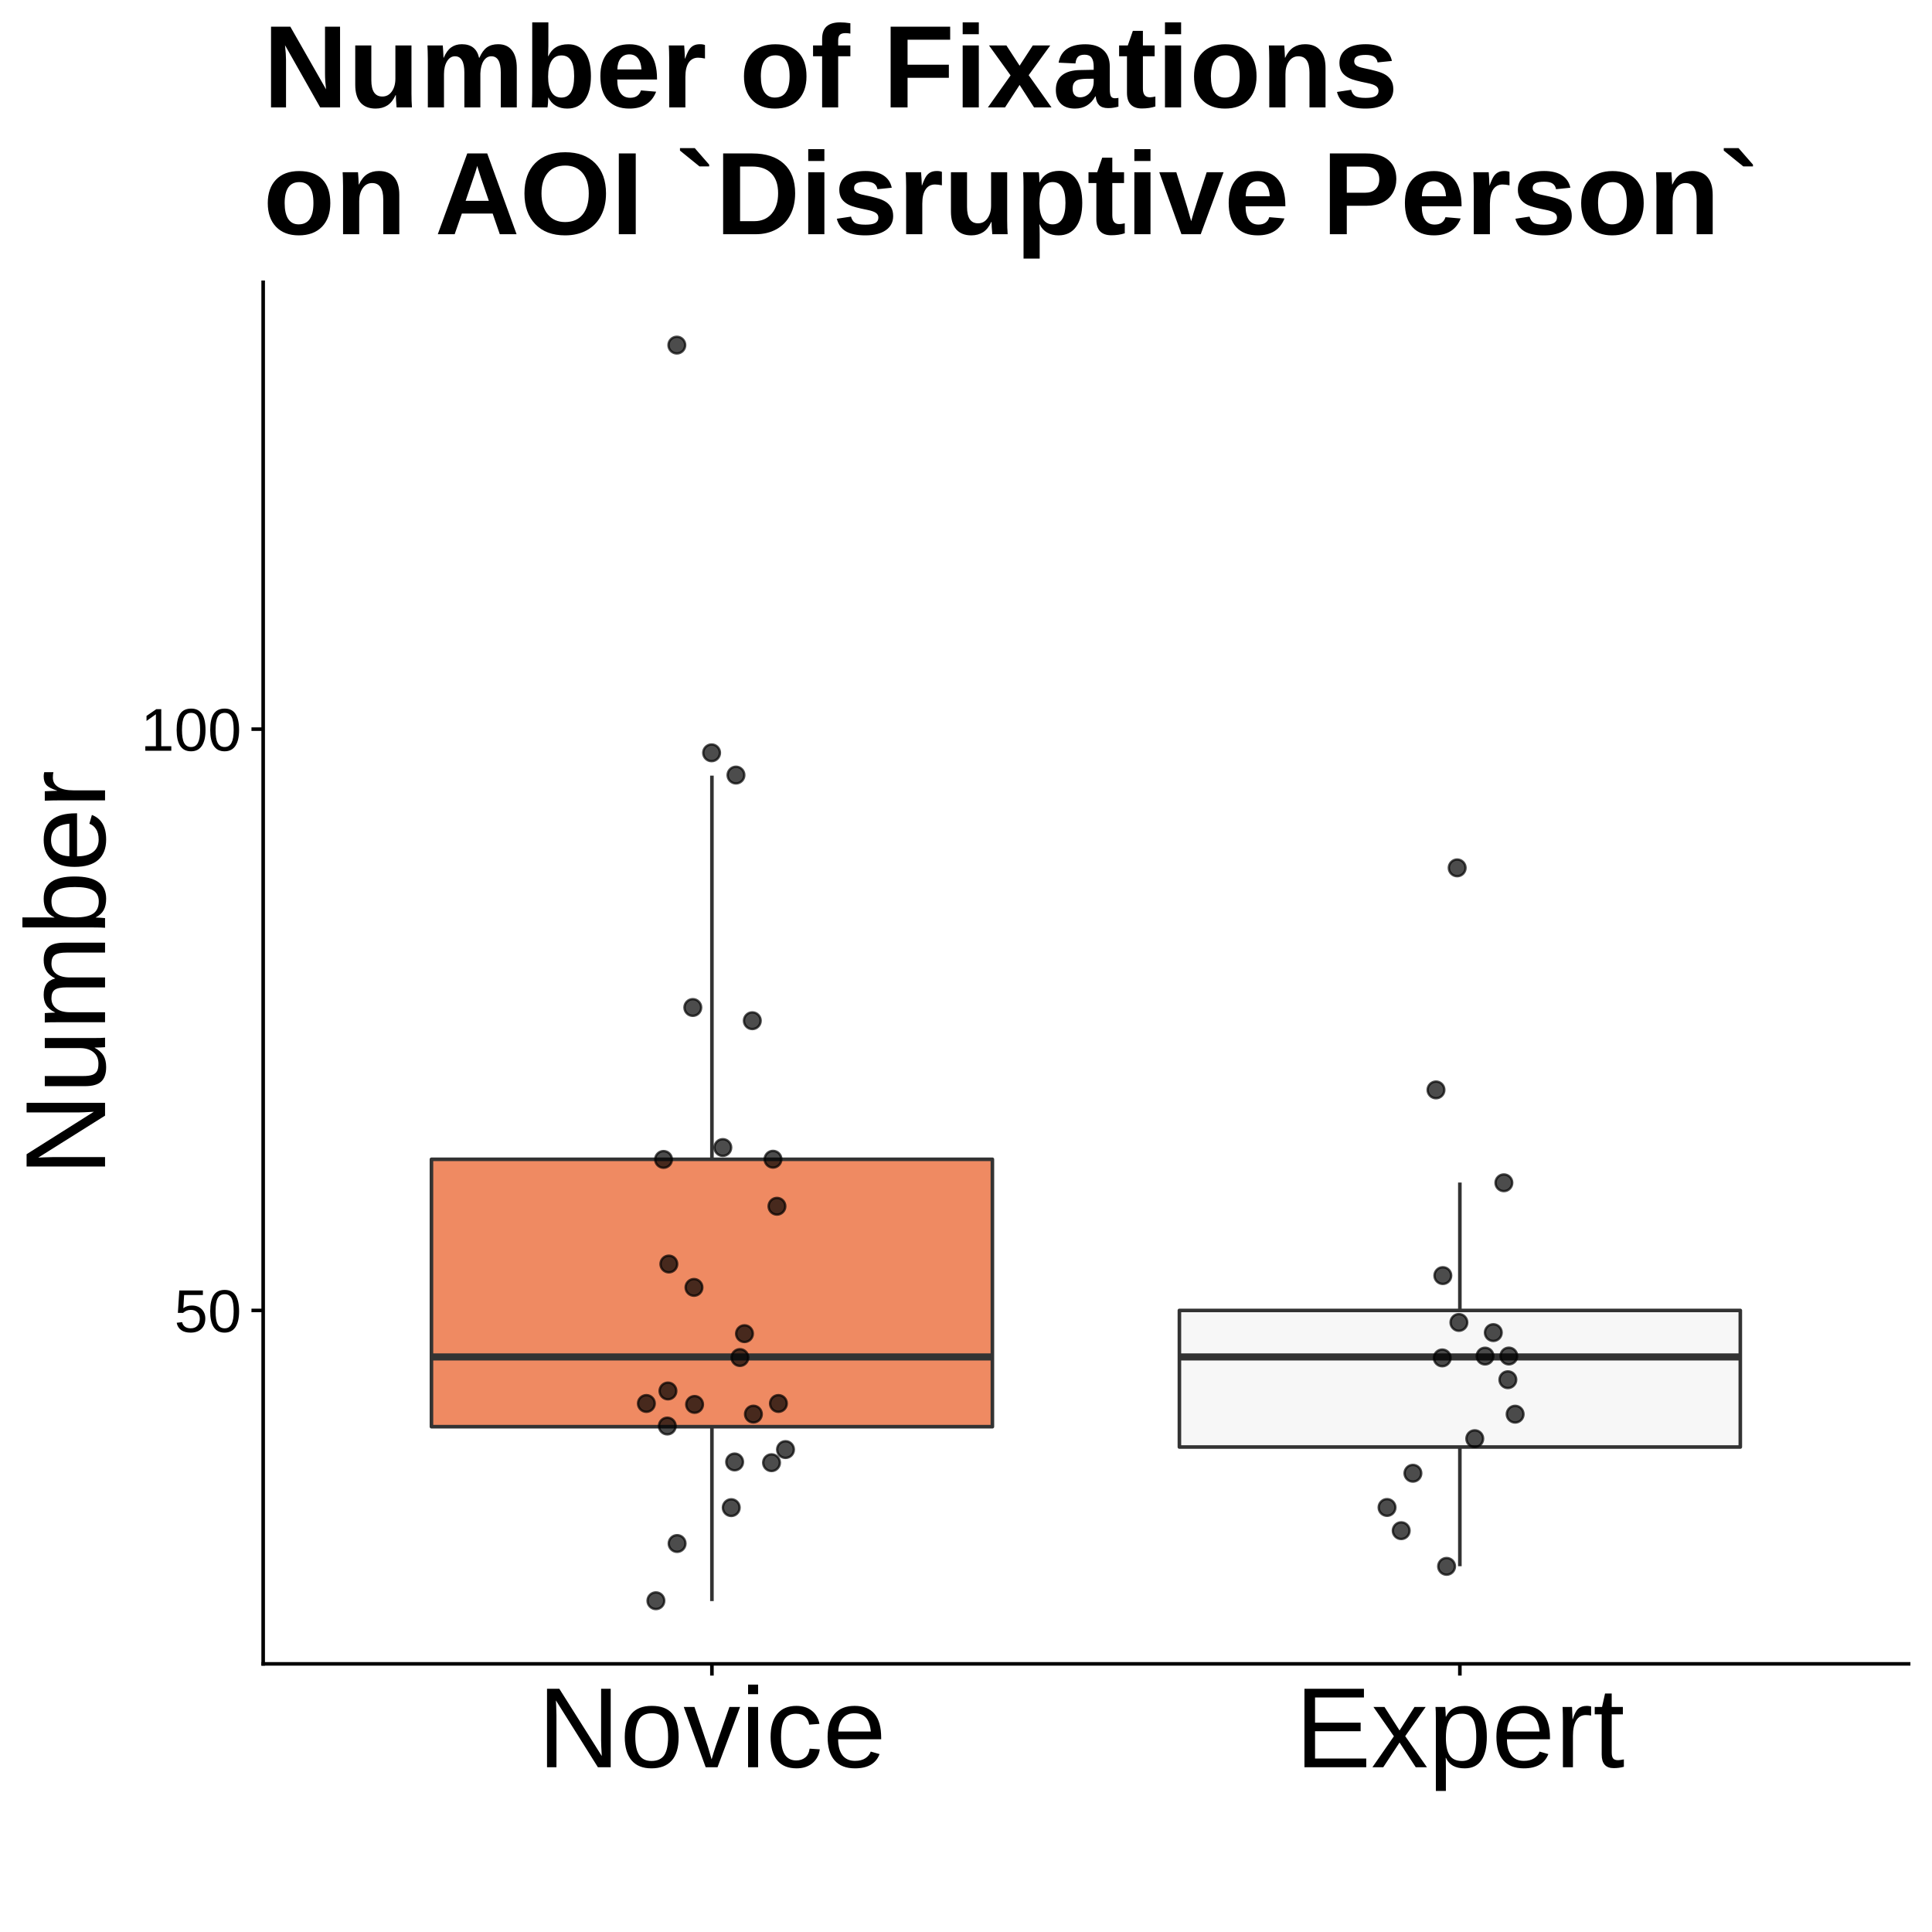
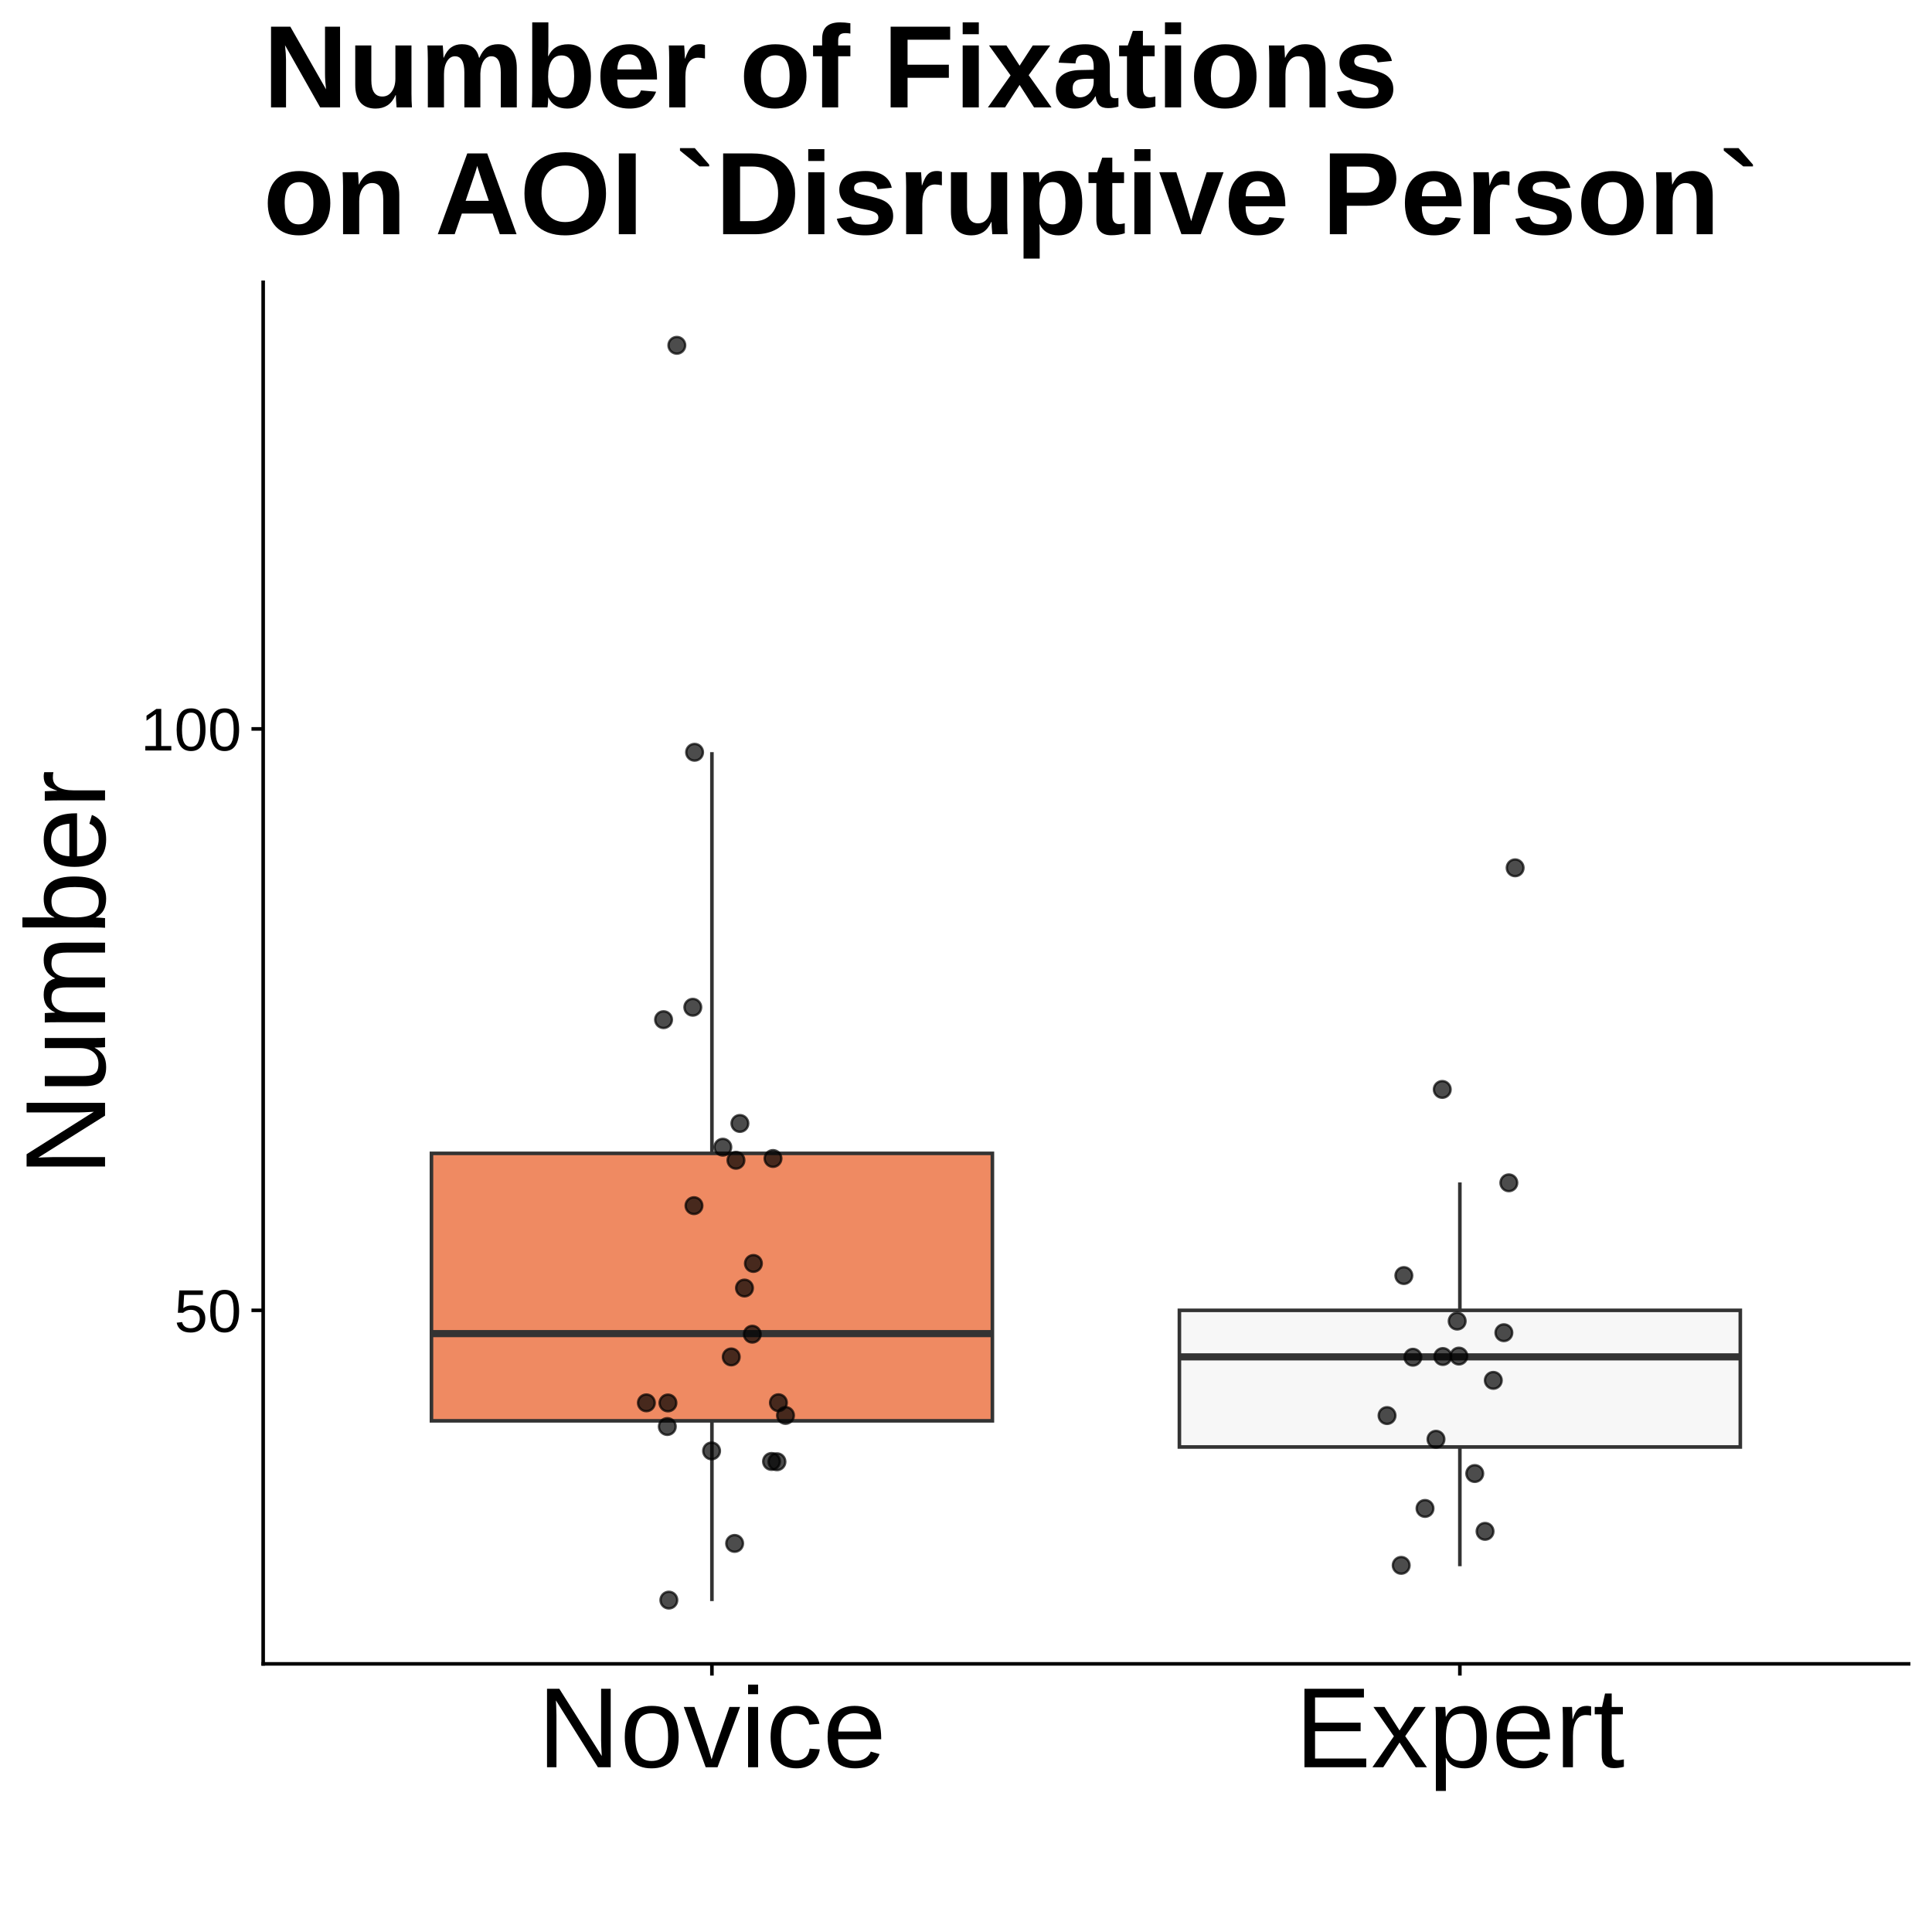
<svg xmlns="http://www.w3.org/2000/svg" class="svglite" width="576.00pt" height="576.00pt" viewBox="0 0 576.00 576.00">
  <defs>
    <style type="text/css">
    .svglite line, .svglite polyline, .svglite polygon, .svglite path, .svglite rect, .svglite circle {
      fill: none;
      stroke: #000000;
      stroke-linecap: round;
      stroke-linejoin: round;
      stroke-miterlimit: 10.00;
    }
    .svglite text {
      white-space: pre;
    }
  </style>
  </defs>
  <rect width="100%" height="100%" style="stroke: none; fill: none;" />
  <defs>
    <clipPath id="cpMC4wMHw1NzYuMDB8MC4wMHw1NzYuMDA=">
      <rect x="0.00" y="0.00" width="576.00" height="576.00" />
    </clipPath>
  </defs>
  <g clip-path="url(#cpMC4wMHw1NzYuMDB8MC4wMHw1NzYuMDA=)">
</g>
  <defs>
    <clipPath id="cpNzguNDZ8NTY5LjAzfDg0LjE3fDQ5Ni4wNg==">
      <rect x="78.46" y="84.17" width="490.57" height="411.89" />
    </clipPath>
  </defs>
  <g clip-path="url(#cpNzguNDZ8NTY5LjAzfDg0LjE3fDQ5Ni4wNg==)">
-     <line x1="212.25" y1="345.63" x2="212.25" y2="231.24" style="stroke-width: 1.07; stroke: #333333; stroke-linecap: butt;" />
-     <line x1="212.25" y1="425.35" x2="212.25" y2="477.34" style="stroke-width: 1.07; stroke: #333333; stroke-linecap: butt;" />
-     <polygon points="128.63,345.63 128.63,425.35 295.87,425.35 295.87,345.63 128.63,345.63 " style="stroke-width: 1.07; stroke: #333333; fill: #EF8A62;" />
-     <line x1="128.63" y1="404.55" x2="295.87" y2="404.55" style="stroke-width: 2.13; stroke: #333333; stroke-linecap: butt;" />
-     <line x1="435.24" y1="390.69" x2="435.24" y2="352.56" style="stroke-width: 1.07; stroke: #333333; stroke-linecap: butt;" />
-     <line x1="435.24" y1="431.41" x2="435.24" y2="466.94" style="stroke-width: 1.07; stroke: #333333; stroke-linecap: butt;" />
-     <polygon points="351.62,390.69 351.62,431.41 518.85,431.41 518.85,390.69 351.62,390.69 " style="stroke-width: 1.07; stroke: #333333; fill: #F7F7F7;" />
-     <line x1="351.62" y1="404.55" x2="518.85" y2="404.55" style="stroke-width: 2.13; stroke: #333333; stroke-linecap: butt;" />
-     <circle cx="201.79" cy="102.89" r="2.49" style="stroke-width: 0.71; stroke: #000000; stroke-opacity: 0.70; fill: #000000; fill-opacity: 0.70;" />
-     <circle cx="206.55" cy="300.37" r="2.49" style="stroke-width: 0.71; stroke: #000000; stroke-opacity: 0.70; fill: #000000; fill-opacity: 0.70;" />
-     <circle cx="215.50" cy="342.12" r="2.49" style="stroke-width: 0.71; stroke: #000000; stroke-opacity: 0.70; fill: #000000; fill-opacity: 0.70;" />
-     <circle cx="230.46" cy="345.61" r="2.49" style="stroke-width: 0.71; stroke: #000000; stroke-opacity: 0.70; fill: #000000; fill-opacity: 0.70;" />
-     <circle cx="198.95" cy="425.15" r="2.49" style="stroke-width: 0.71; stroke: #000000; stroke-opacity: 0.70; fill: #000000; fill-opacity: 0.70;" />
-     <circle cx="230.02" cy="436.08" r="2.49" style="stroke-width: 0.71; stroke: #000000; stroke-opacity: 0.70; fill: #000000; fill-opacity: 0.70;" />
-     <circle cx="232.08" cy="418.43" r="2.49" style="stroke-width: 0.71; stroke: #000000; stroke-opacity: 0.70; fill: #000000; fill-opacity: 0.70;" />
-     <circle cx="219.42" cy="231.08" r="2.49" style="stroke-width: 0.71; stroke: #000000; stroke-opacity: 0.70; fill: #000000; fill-opacity: 0.70;" />
-     <circle cx="218.01" cy="449.48" r="2.49" style="stroke-width: 0.71; stroke: #000000; stroke-opacity: 0.70; fill: #000000; fill-opacity: 0.70;" />
-     <circle cx="192.71" cy="418.43" r="2.49" style="stroke-width: 0.71; stroke: #000000; stroke-opacity: 0.70; fill: #000000; fill-opacity: 0.70;" />
-     <circle cx="199.14" cy="414.70" r="2.49" style="stroke-width: 0.71; stroke: #000000; stroke-opacity: 0.70; fill: #000000; fill-opacity: 0.70;" />
-     <circle cx="197.83" cy="345.67" r="2.49" style="stroke-width: 0.71; stroke: #000000; stroke-opacity: 0.70; fill: #000000; fill-opacity: 0.70;" />
-     <circle cx="220.59" cy="404.73" r="2.49" style="stroke-width: 0.71; stroke: #000000; stroke-opacity: 0.70; fill: #000000; fill-opacity: 0.70;" />
-     <circle cx="207.08" cy="418.71" r="2.49" style="stroke-width: 0.71; stroke: #000000; stroke-opacity: 0.70; fill: #000000; fill-opacity: 0.70;" />
-     <circle cx="224.29" cy="304.31" r="2.49" style="stroke-width: 0.71; stroke: #000000; stroke-opacity: 0.70; fill: #000000; fill-opacity: 0.70;" />
-     <circle cx="212.15" cy="224.44" r="2.49" style="stroke-width: 0.71; stroke: #000000; stroke-opacity: 0.70; fill: #000000; fill-opacity: 0.70;" />
-     <circle cx="221.96" cy="397.61" r="2.49" style="stroke-width: 0.71; stroke: #000000; stroke-opacity: 0.70; fill: #000000; fill-opacity: 0.70;" />
-     <circle cx="234.19" cy="432.17" r="2.49" style="stroke-width: 0.71; stroke: #000000; stroke-opacity: 0.70; fill: #000000; fill-opacity: 0.70;" />
-     <circle cx="206.90" cy="383.82" r="2.49" style="stroke-width: 0.71; stroke: #000000; stroke-opacity: 0.70; fill: #000000; fill-opacity: 0.70;" />
-     <circle cx="224.62" cy="421.60" r="2.49" style="stroke-width: 0.71; stroke: #000000; stroke-opacity: 0.70; fill: #000000; fill-opacity: 0.70;" />
-     <circle cx="231.64" cy="359.63" r="2.49" style="stroke-width: 0.71; stroke: #000000; stroke-opacity: 0.70; fill: #000000; fill-opacity: 0.70;" />
-     <circle cx="199.41" cy="376.85" r="2.49" style="stroke-width: 0.71; stroke: #000000; stroke-opacity: 0.70; fill: #000000; fill-opacity: 0.70;" />
-     <circle cx="219.02" cy="435.86" r="2.49" style="stroke-width: 0.71; stroke: #000000; stroke-opacity: 0.70; fill: #000000; fill-opacity: 0.70;" />
-     <circle cx="195.55" cy="477.24" r="2.49" style="stroke-width: 0.71; stroke: #000000; stroke-opacity: 0.70; fill: #000000; fill-opacity: 0.70;" />
-     <circle cx="201.87" cy="460.18" r="2.49" style="stroke-width: 0.71; stroke: #000000; stroke-opacity: 0.70; fill: #000000; fill-opacity: 0.70;" />
-     <circle cx="430.16" cy="380.30" r="2.49" style="stroke-width: 0.71; stroke: #000000; stroke-opacity: 0.70; fill: #000000; fill-opacity: 0.70;" />
-     <circle cx="413.53" cy="449.43" r="2.49" style="stroke-width: 0.71; stroke: #000000; stroke-opacity: 0.70; fill: #000000; fill-opacity: 0.70;" />
-     <circle cx="429.99" cy="404.84" r="2.49" style="stroke-width: 0.71; stroke: #000000; stroke-opacity: 0.70; fill: #000000; fill-opacity: 0.70;" />
-     <circle cx="451.72" cy="421.62" r="2.49" style="stroke-width: 0.71; stroke: #000000; stroke-opacity: 0.70; fill: #000000; fill-opacity: 0.70;" />
-     <circle cx="428.12" cy="324.94" r="2.49" style="stroke-width: 0.71; stroke: #000000; stroke-opacity: 0.70; fill: #000000; fill-opacity: 0.70;" />
-     <circle cx="434.44" cy="258.74" r="2.49" style="stroke-width: 0.71; stroke: #000000; stroke-opacity: 0.70; fill: #000000; fill-opacity: 0.70;" />
-     <circle cx="439.68" cy="428.92" r="2.49" style="stroke-width: 0.71; stroke: #000000; stroke-opacity: 0.70; fill: #000000; fill-opacity: 0.70;" />
-     <circle cx="434.95" cy="394.27" r="2.49" style="stroke-width: 0.71; stroke: #000000; stroke-opacity: 0.70; fill: #000000; fill-opacity: 0.70;" />
-     <circle cx="421.24" cy="439.23" r="2.49" style="stroke-width: 0.71; stroke: #000000; stroke-opacity: 0.70; fill: #000000; fill-opacity: 0.70;" />
-     <circle cx="449.84" cy="404.28" r="2.49" style="stroke-width: 0.71; stroke: #000000; stroke-opacity: 0.70; fill: #000000; fill-opacity: 0.70;" />
-     <circle cx="442.75" cy="404.30" r="2.49" style="stroke-width: 0.71; stroke: #000000; stroke-opacity: 0.70; fill: #000000; fill-opacity: 0.70;" />
-     <circle cx="448.36" cy="352.63" r="2.49" style="stroke-width: 0.71; stroke: #000000; stroke-opacity: 0.70; fill: #000000; fill-opacity: 0.70;" />
-     <circle cx="417.75" cy="456.35" r="2.49" style="stroke-width: 0.71; stroke: #000000; stroke-opacity: 0.70; fill: #000000; fill-opacity: 0.70;" />
-     <circle cx="445.21" cy="397.30" r="2.49" style="stroke-width: 0.71; stroke: #000000; stroke-opacity: 0.70; fill: #000000; fill-opacity: 0.70;" />
-     <circle cx="431.28" cy="466.99" r="2.49" style="stroke-width: 0.71; stroke: #000000; stroke-opacity: 0.70; fill: #000000; fill-opacity: 0.70;" />
-     <circle cx="449.55" cy="411.34" r="2.49" style="stroke-width: 0.71; stroke: #000000; stroke-opacity: 0.70; fill: #000000; fill-opacity: 0.70;" />
+     <line x1="212.25" y1="343.86" x2="212.25" y2="224.24" style="stroke-width: 1.07; stroke: #333333; stroke-linecap: butt;" />
+     <line x1="212.25" y1="423.60" x2="212.25" y2="477.34" style="stroke-width: 1.07; stroke: #333333; stroke-linecap: butt;" />
+     <polygon points="128.63,343.86 128.63,423.60 295.87,423.60 295.87,343.86 128.63,343.86 " style="stroke-width: 1.07; stroke: #333333; stroke-linecap: butt; stroke-linejoin: miter; fill: #EF8A62;" />
+     <line x1="128.63" y1="397.60" x2="295.87" y2="397.60" style="stroke-width: 2.13; stroke: #333333; stroke-linecap: butt; stroke-linejoin: miter;" />
+     <line x1="435.24" y1="390.66" x2="435.24" y2="352.52" style="stroke-width: 1.07; stroke: #333333; stroke-linecap: butt;" />
+     <line x1="435.24" y1="431.40" x2="435.24" y2="466.94" style="stroke-width: 1.07; stroke: #333333; stroke-linecap: butt;" />
+     <polygon points="351.62,390.66 351.62,431.40 518.85,431.40 518.85,390.66 351.62,390.66 " style="stroke-width: 1.07; stroke: #333333; stroke-linecap: butt; stroke-linejoin: miter; fill: #F7F7F7;" />
+     <line x1="351.62" y1="404.53" x2="518.85" y2="404.53" style="stroke-width: 2.13; stroke: #333333; stroke-linecap: butt; stroke-linejoin: miter;" />
+     <circle cx="201.79" cy="102.95" r="2.49" style="stroke-width: 0.71; stroke: #000000; stroke-opacity: 0.70; fill: #000000; fill-opacity: 0.70;" />
+     <circle cx="206.55" cy="300.30" r="2.49" style="stroke-width: 0.71; stroke: #000000; stroke-opacity: 0.70; fill: #000000; fill-opacity: 0.70;" />
+     <circle cx="215.50" cy="342.02" r="2.49" style="stroke-width: 0.71; stroke: #000000; stroke-opacity: 0.70; fill: #000000; fill-opacity: 0.70;" />
+     <circle cx="230.46" cy="345.39" r="2.49" style="stroke-width: 0.71; stroke: #000000; stroke-opacity: 0.70; fill: #000000; fill-opacity: 0.70;" />
+     <circle cx="198.95" cy="425.30" r="2.49" style="stroke-width: 0.71; stroke: #000000; stroke-opacity: 0.70; fill: #000000; fill-opacity: 0.70;" />
+     <circle cx="230.02" cy="435.71" r="2.49" style="stroke-width: 0.71; stroke: #000000; stroke-opacity: 0.70; fill: #000000; fill-opacity: 0.70;" />
+     <circle cx="232.08" cy="418.20" r="2.49" style="stroke-width: 0.71; stroke: #000000; stroke-opacity: 0.70; fill: #000000; fill-opacity: 0.70;" />
+     <circle cx="219.42" cy="345.92" r="2.49" style="stroke-width: 0.71; stroke: #000000; stroke-opacity: 0.70; fill: #000000; fill-opacity: 0.70;" />
+     <circle cx="218.01" cy="404.55" r="2.49" style="stroke-width: 0.71; stroke: #000000; stroke-opacity: 0.70; fill: #000000; fill-opacity: 0.70;" />
+     <circle cx="192.71" cy="418.24" r="2.49" style="stroke-width: 0.71; stroke: #000000; stroke-opacity: 0.70; fill: #000000; fill-opacity: 0.70;" />
+     <circle cx="199.14" cy="418.27" r="2.49" style="stroke-width: 0.71; stroke: #000000; stroke-opacity: 0.70; fill: #000000; fill-opacity: 0.70;" />
+     <circle cx="197.83" cy="304.00" r="2.49" style="stroke-width: 0.71; stroke: #000000; stroke-opacity: 0.70; fill: #000000; fill-opacity: 0.70;" />
+     <circle cx="220.59" cy="334.94" r="2.49" style="stroke-width: 0.71; stroke: #000000; stroke-opacity: 0.70; fill: #000000; fill-opacity: 0.70;" />
+     <circle cx="207.08" cy="224.28" r="2.49" style="stroke-width: 0.71; stroke: #000000; stroke-opacity: 0.70; fill: #000000; fill-opacity: 0.70;" />
+     <circle cx="224.29" cy="397.77" r="2.49" style="stroke-width: 0.71; stroke: #000000; stroke-opacity: 0.70; fill: #000000; fill-opacity: 0.70;" />
+     <circle cx="212.15" cy="432.57" r="2.49" style="stroke-width: 0.71; stroke: #000000; stroke-opacity: 0.70; fill: #000000; fill-opacity: 0.70;" />
+     <circle cx="221.96" cy="384.01" r="2.49" style="stroke-width: 0.71; stroke: #000000; stroke-opacity: 0.70; fill: #000000; fill-opacity: 0.70;" />
+     <circle cx="234.19" cy="421.99" r="2.49" style="stroke-width: 0.71; stroke: #000000; stroke-opacity: 0.70; fill: #000000; fill-opacity: 0.70;" />
+     <circle cx="206.90" cy="359.45" r="2.49" style="stroke-width: 0.71; stroke: #000000; stroke-opacity: 0.70; fill: #000000; fill-opacity: 0.70;" />
+     <circle cx="224.62" cy="376.68" r="2.49" style="stroke-width: 0.71; stroke: #000000; stroke-opacity: 0.70; fill: #000000; fill-opacity: 0.70;" />
+     <circle cx="231.64" cy="435.80" r="2.49" style="stroke-width: 0.71; stroke: #000000; stroke-opacity: 0.70; fill: #000000; fill-opacity: 0.70;" />
+     <circle cx="199.41" cy="477.05" r="2.49" style="stroke-width: 0.71; stroke: #000000; stroke-opacity: 0.70; fill: #000000; fill-opacity: 0.70;" />
+     <circle cx="219.02" cy="460.15" r="2.49" style="stroke-width: 0.71; stroke: #000000; stroke-opacity: 0.70; fill: #000000; fill-opacity: 0.70;" />
+     <circle cx="418.54" cy="380.29" r="2.49" style="stroke-width: 0.71; stroke: #000000; stroke-opacity: 0.70; fill: #000000; fill-opacity: 0.70;" />
+     <circle cx="424.85" cy="449.72" r="2.49" style="stroke-width: 0.71; stroke: #000000; stroke-opacity: 0.70; fill: #000000; fill-opacity: 0.70;" />
+     <circle cx="430.16" cy="404.43" r="2.49" style="stroke-width: 0.71; stroke: #000000; stroke-opacity: 0.70; fill: #000000; fill-opacity: 0.70;" />
+     <circle cx="413.53" cy="422.03" r="2.49" style="stroke-width: 0.71; stroke: #000000; stroke-opacity: 0.70; fill: #000000; fill-opacity: 0.70;" />
+     <circle cx="429.99" cy="324.80" r="2.49" style="stroke-width: 0.71; stroke: #000000; stroke-opacity: 0.70; fill: #000000; fill-opacity: 0.70;" />
+     <circle cx="451.72" cy="258.73" r="2.49" style="stroke-width: 0.71; stroke: #000000; stroke-opacity: 0.70; fill: #000000; fill-opacity: 0.70;" />
+     <circle cx="428.12" cy="429.09" r="2.49" style="stroke-width: 0.71; stroke: #000000; stroke-opacity: 0.70; fill: #000000; fill-opacity: 0.70;" />
+     <circle cx="434.44" cy="393.87" r="2.49" style="stroke-width: 0.71; stroke: #000000; stroke-opacity: 0.70; fill: #000000; fill-opacity: 0.70;" />
+     <circle cx="439.68" cy="439.31" r="2.49" style="stroke-width: 0.71; stroke: #000000; stroke-opacity: 0.70; fill: #000000; fill-opacity: 0.70;" />
+     <circle cx="434.95" cy="404.30" r="2.49" style="stroke-width: 0.71; stroke: #000000; stroke-opacity: 0.70; fill: #000000; fill-opacity: 0.70;" />
+     <circle cx="421.24" cy="404.64" r="2.49" style="stroke-width: 0.71; stroke: #000000; stroke-opacity: 0.70; fill: #000000; fill-opacity: 0.70;" />
+     <circle cx="449.84" cy="352.64" r="2.49" style="stroke-width: 0.71; stroke: #000000; stroke-opacity: 0.70; fill: #000000; fill-opacity: 0.70;" />
+     <circle cx="442.75" cy="456.55" r="2.49" style="stroke-width: 0.71; stroke: #000000; stroke-opacity: 0.70; fill: #000000; fill-opacity: 0.70;" />
+     <circle cx="448.36" cy="397.33" r="2.49" style="stroke-width: 0.71; stroke: #000000; stroke-opacity: 0.70; fill: #000000; fill-opacity: 0.70;" />
+     <circle cx="417.75" cy="466.69" r="2.49" style="stroke-width: 0.71; stroke: #000000; stroke-opacity: 0.70; fill: #000000; fill-opacity: 0.70;" />
+     <circle cx="445.21" cy="411.54" r="2.49" style="stroke-width: 0.71; stroke: #000000; stroke-opacity: 0.70; fill: #000000; fill-opacity: 0.70;" />
  </g>
  <g clip-path="url(#cpMC4wMHw1NzYuMDB8MC4wMHw1NzYuMDA=)">
    <polyline points="78.46,496.06 78.46,84.17 " style="stroke-width: 1.07; stroke-linecap: square;" />
-     <text x="71.98" y="397.13" text-anchor="end" style="font-size: 18.00px; font-family: &quot;Arial&quot;;" textLength="20.02px" lengthAdjust="spacingAndGlyphs">50</text>
-     <text x="71.98" y="223.82" text-anchor="end" style="font-size: 18.00px; font-family: &quot;Arial&quot;;" textLength="30.02px" lengthAdjust="spacingAndGlyphs">100</text>
-     <polyline points="74.97,390.69 78.46,390.69 " style="stroke-width: 1.07; stroke-linecap: butt;" />
-     <polyline points="74.97,217.38 78.46,217.38 " style="stroke-width: 1.07; stroke-linecap: butt;" />
+     <text x="71.98" y="397.11" text-anchor="end" style="font-size: 18.00px; font-family: &quot;Arial&quot;;" textLength="20.02px" lengthAdjust="spacingAndGlyphs">50</text>
+     <text x="71.98" y="223.75" text-anchor="end" style="font-size: 18.00px; font-family: &quot;Arial&quot;;" textLength="30.02px" lengthAdjust="spacingAndGlyphs">100</text>
+     <polyline points="74.97,390.66 78.46,390.66 " style="stroke-width: 1.07; stroke-linecap: butt;" />
+     <polyline points="74.97,217.31 78.46,217.31 " style="stroke-width: 1.07; stroke-linecap: butt;" />
    <polyline points="78.46,496.06 569.03,496.06 " style="stroke-width: 1.07; stroke-linecap: square;" />
    <polyline points="212.25,499.55 212.25,496.06 " style="stroke-width: 1.07; stroke-linecap: butt;" />
    <polyline points="435.24,499.55 435.24,496.06 " style="stroke-width: 1.07; stroke-linecap: butt;" />
    <text x="212.25" y="526.88" text-anchor="middle" style="font-size: 34.00px; font-family: &quot;Arial&quot;;" textLength="103.92px" lengthAdjust="spacingAndGlyphs">Novice</text>
    <text x="435.24" y="526.88" text-anchor="middle" style="font-size: 34.00px; font-family: &quot;Arial&quot;;" textLength="98.26px" lengthAdjust="spacingAndGlyphs">Expert</text>
    <text transform="translate(31.32,290.12) rotate(-90)" text-anchor="middle" style="font-size: 34.00px; font-family: &quot;Arial&quot;;" textLength="120.91px" lengthAdjust="spacingAndGlyphs">Number</text>
    <text x="78.46" y="32.03" style="font-size: 35.00px; font-weight: bold; font-family: &quot;Arial&quot;;" textLength="338.34px" lengthAdjust="spacingAndGlyphs">Number of Fixations</text>
    <text x="78.46" y="69.83" style="font-size: 35.00px; font-weight: bold; font-family: &quot;Arial&quot;;" textLength="445.96px" lengthAdjust="spacingAndGlyphs">on AOI `Disruptive Person`</text>
  </g>
</svg>
